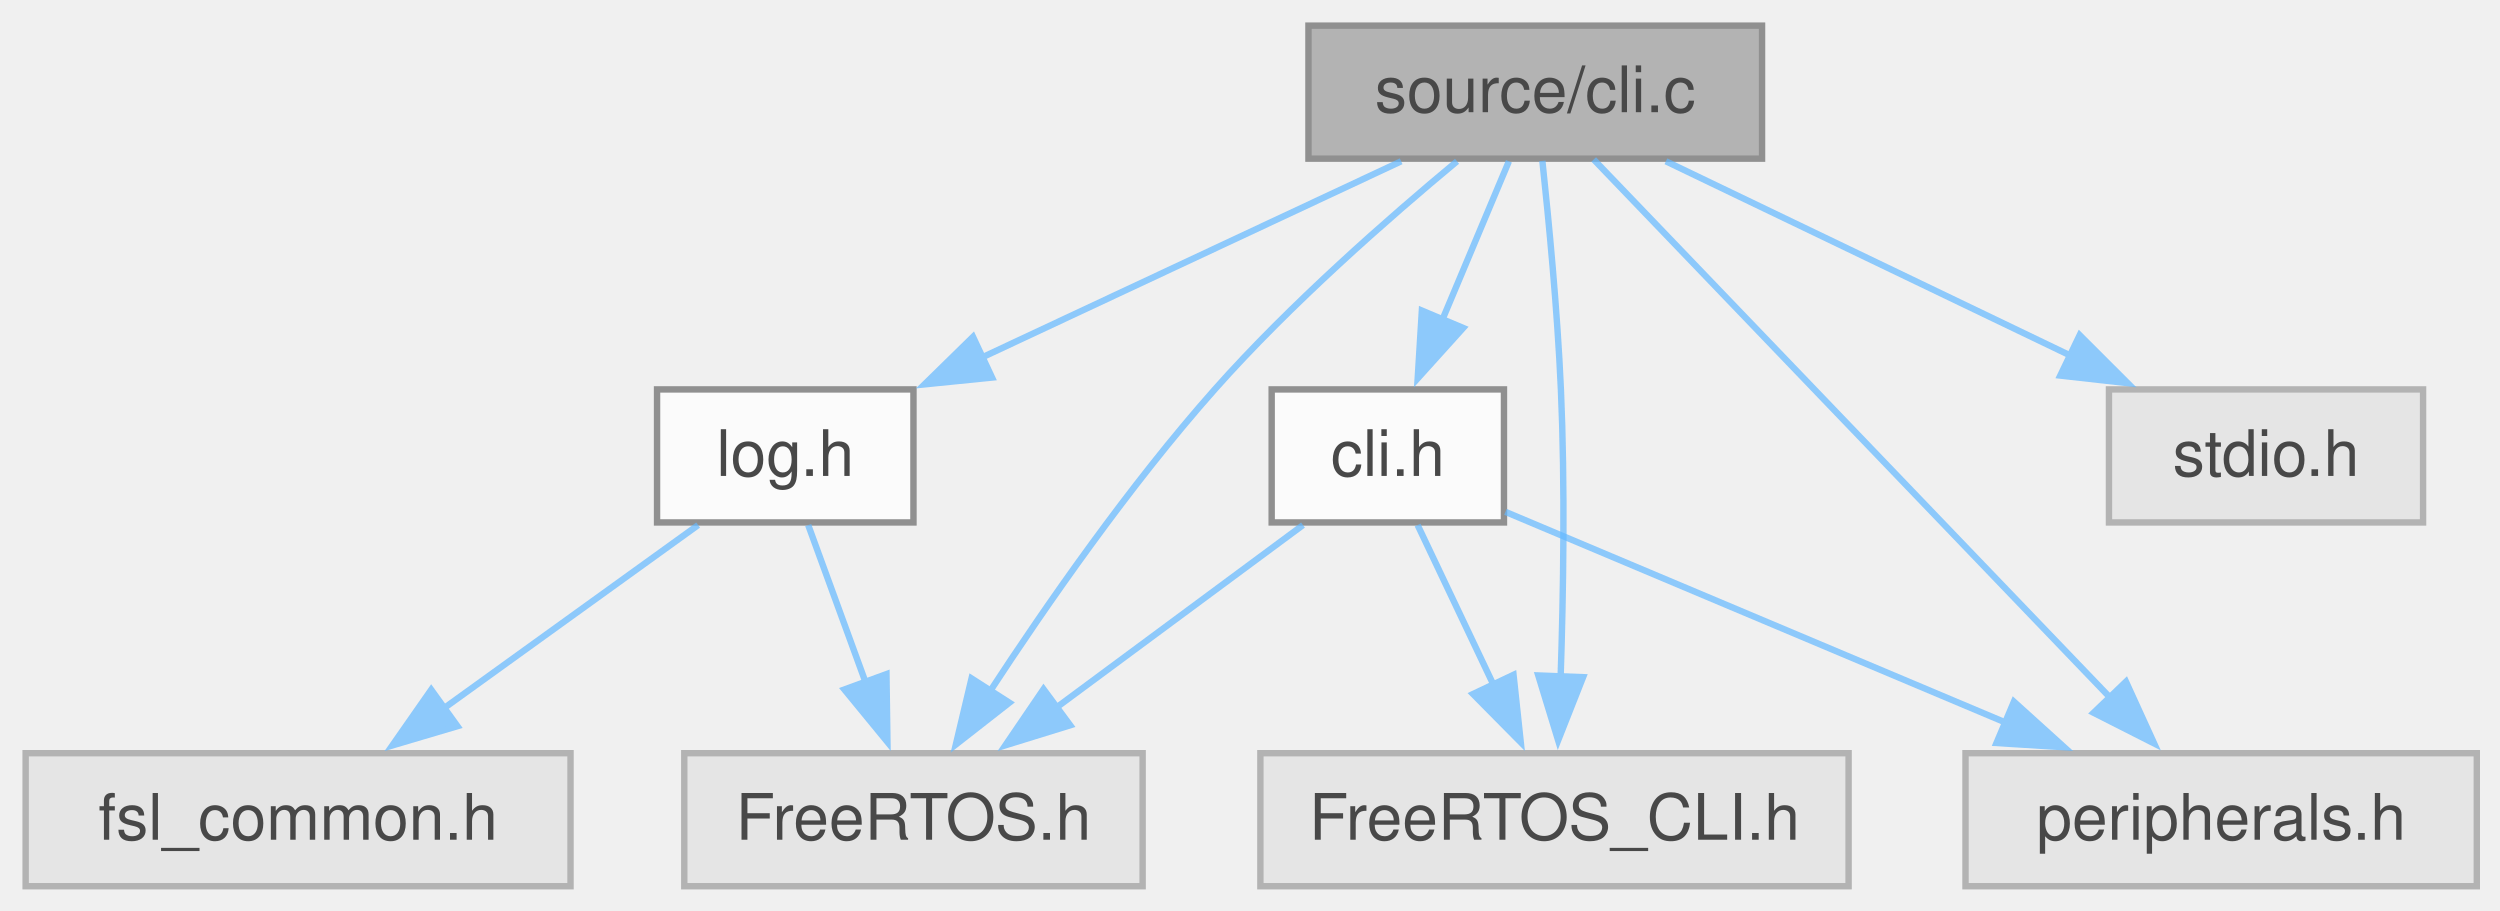
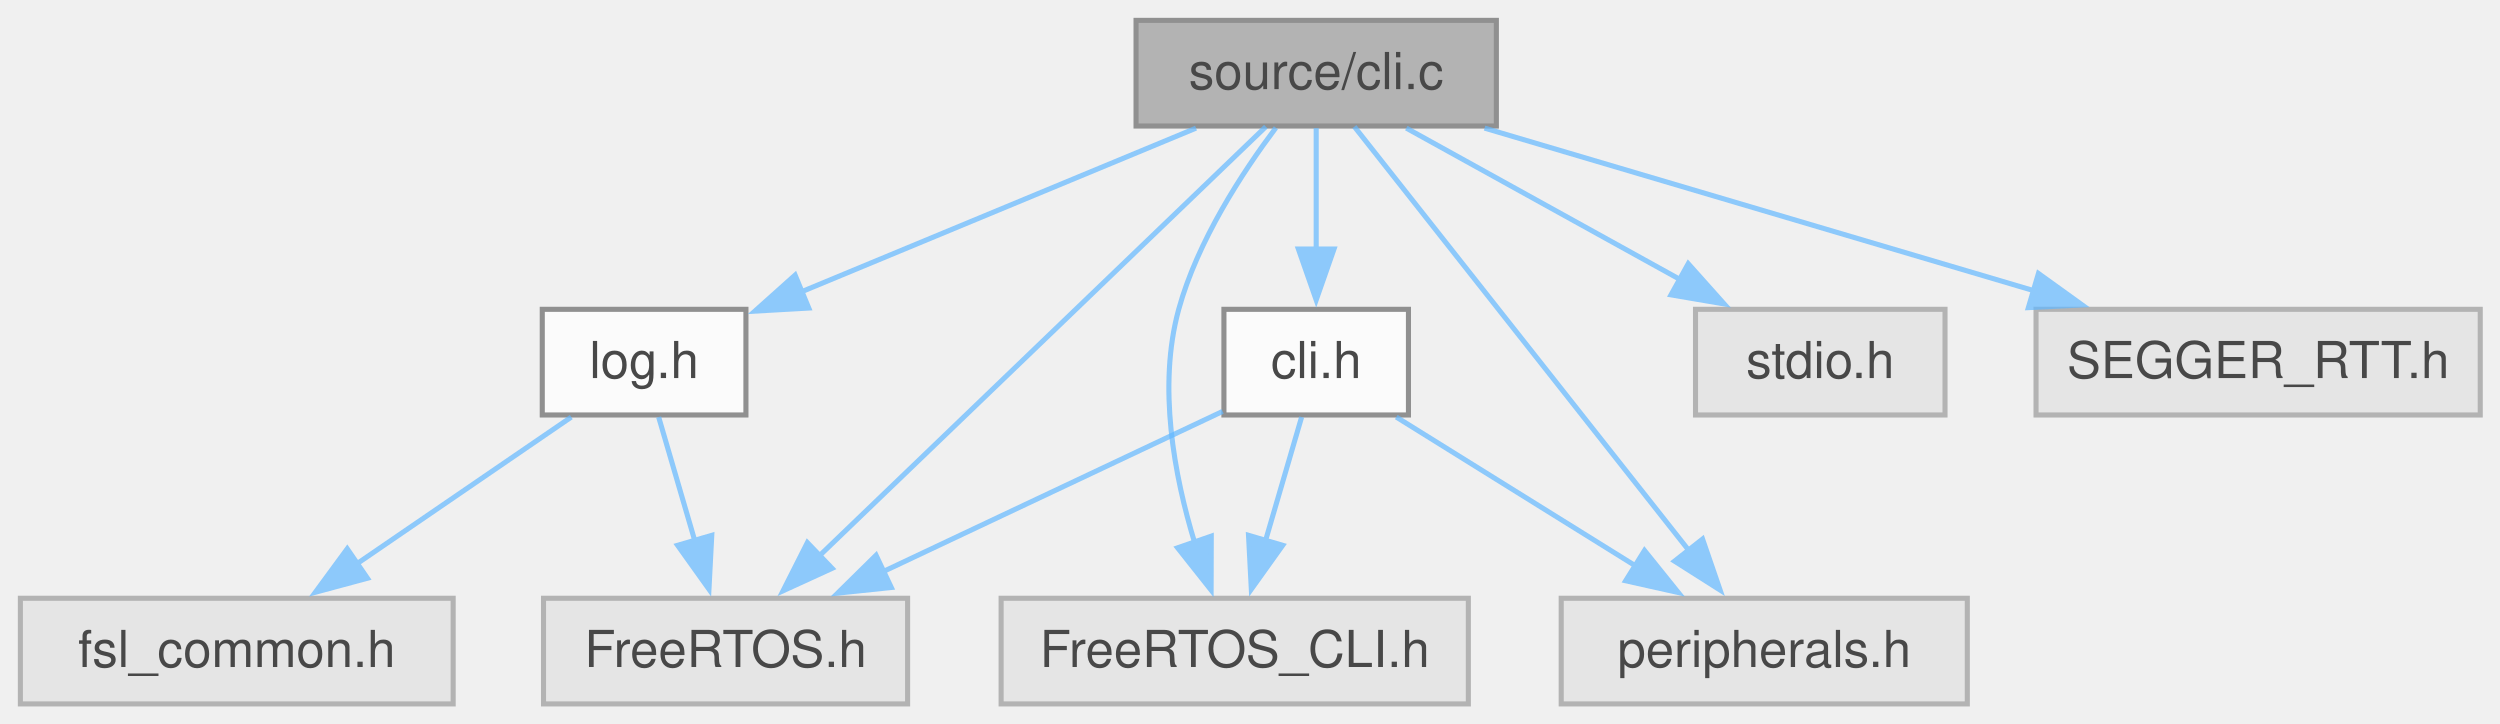
- <svg xmlns="http://www.w3.org/2000/svg" xmlns:xlink="http://www.w3.org/1999/xlink" width="390pt" height="142pt" viewBox="0.00 0.00 390.00 142.00">
+ <svg xmlns="http://www.w3.org/2000/svg" xmlns:xlink="http://www.w3.org/1999/xlink" width="491pt" height="142pt" viewBox="0.00 0.00 491.00 142.00">
  <svg id="main" version="1.1" xml:space="preserve">
    <style type="text/css">
.node, .edge {opacity: 0.7;}
.node.selected, .edge.selected {opacity: 1;}
.edge:hover path { stroke: red; }
.edge:hover polygon { stroke: red; fill: red; }
</style>
    <svg id="graph" class="graph">
      <g id="graph0" class="graph" transform="scale(1 1) rotate(0) translate(4 138.25)">
        <g id="Node000001" class="node">
          <g id="a_Node000001">
            <a xlink:title=" ">
-               <polygon fill="#999999" stroke="#666666" points="270.88,-134.25 200.12,-134.25 200.12,-113.5 270.88,-113.5 270.88,-134.25" />
-               <text xml:space="preserve" text-anchor="middle" x="235.5" y="-120.75" font-family="Helvetica,sans-Serif" font-size="10.00">source/cli.c</text>
+               <polygon fill="#999999" stroke="#666666" points="289.88,-134.25 219.12,-134.25 219.12,-113.5 289.88,-113.5 289.88,-134.25" />
+               <text xml:space="preserve" text-anchor="middle" x="254.5" y="-120.75" font-family="Helvetica,sans-Serif" font-size="10.00">source/cli.c</text>
            </a>
          </g>
        </g>
        <g id="Node000002" class="node">
          <g id="a_Node000002">
            <a xlink:href="cli_8h.html" target="_top" xlink:title=" ">
-               <polygon fill="white" stroke="#666666" points="230.62,-77.5 194.38,-77.5 194.38,-56.75 230.62,-56.75 230.62,-77.5" />
-               <text xml:space="preserve" text-anchor="middle" x="212.5" y="-64" font-family="Helvetica,sans-Serif" font-size="10.00">cli.h</text>
+               <polygon fill="white" stroke="#666666" points="272.62,-77.5 236.38,-77.5 236.38,-56.75 272.62,-56.75 272.62,-77.5" />
+               <text xml:space="preserve" text-anchor="middle" x="254.5" y="-64" font-family="Helvetica,sans-Serif" font-size="10.00">cli.h</text>
            </a>
          </g>
        </g>
        <g id="edge1_Node000001_Node000002" class="edge">
          <g id="a_edge1_Node000001_Node000002">
            <a xlink:title=" ">
-               <path fill="none" stroke="#63b8ff" d="M231.39,-113.09C228.51,-106.24 224.56,-96.84 221.02,-88.4" />
-               <polygon fill="#63b8ff" stroke="#63b8ff" points="224.26,-87.09 217.16,-79.22 217.81,-89.8 224.26,-87.09" />
+               <path fill="none" stroke="#63b8ff" d="M254.5,-113.09C254.5,-106.47 254.5,-97.47 254.5,-89.27" />
+               <polygon fill="#63b8ff" stroke="#63b8ff" points="258,-89.34 254.5,-79.34 251,-89.34 258,-89.34" />
            </a>
          </g>
        </g>
        <g id="Node000003" class="node">
          <g id="a_Node000003">
            <a xlink:title=" ">
              <polygon fill="#e0e0e0" stroke="#999999" points="174.25,-20.75 102.75,-20.75 102.75,0 174.25,0 174.25,-20.75" />
              <text xml:space="preserve" text-anchor="middle" x="138.5" y="-7.25" font-family="Helvetica,sans-Serif" font-size="10.00">FreeRTOS.h</text>
            </a>
          </g>
        </g>
        <g id="edge5_Node000001_Node000003" class="edge">
          <g id="a_edge5_Node000001_Node000003">
            <a xlink:title=" ">
-               <path fill="none" stroke="#63b8ff" d="M223.3,-113.09C212.74,-104.32 197.33,-90.83 185.5,-77.5 172.24,-62.56 159.24,-43.87 150.29,-30.18" />
-               <polygon fill="#63b8ff" stroke="#63b8ff" points="153.46,-28.63 145.11,-22.1 147.56,-32.41 153.46,-28.63" />
+               <path fill="none" stroke="#63b8ff" d="M244.61,-113.37C225.19,-94.7 181.8,-52.99 156.94,-29.1" />
+               <polygon fill="#63b8ff" stroke="#63b8ff" points="159.42,-26.63 149.79,-22.22 154.57,-31.68 159.42,-26.63" />
            </a>
          </g>
        </g>
        <g id="Node000004" class="node">
          <g id="a_Node000004">
            <a xlink:title=" ">
              <polygon fill="#e0e0e0" stroke="#999999" points="284.38,-20.75 192.62,-20.75 192.62,0 284.38,0 284.38,-20.75" />
              <text xml:space="preserve" text-anchor="middle" x="238.5" y="-7.25" font-family="Helvetica,sans-Serif" font-size="10.00">FreeRTOS_CLI.h</text>
            </a>
          </g>
        </g>
        <g id="edge6_Node000001_Node000004" class="edge">
          <g id="a_edge6_Node000001_Node000004">
            <a xlink:title=" ">
-               <path fill="none" stroke="#63b8ff" d="M236.61,-113.15C237.59,-103.98 238.96,-89.82 239.5,-77.5 240.16,-62.53 239.89,-45.64 239.46,-32.68" />
-               <polygon fill="#63b8ff" stroke="#63b8ff" points="242.96,-32.61 239.07,-22.75 235.97,-32.88 242.96,-32.61" />
+               <path fill="none" stroke="#63b8ff" d="M246.58,-113.15C240.02,-104.41 231.19,-90.93 227.5,-77.5 223.34,-62.38 226.61,-44.86 230.64,-31.65" />
+               <polygon fill="#63b8ff" stroke="#63b8ff" points="233.89,-32.95 233.86,-22.36 227.28,-30.66 233.89,-32.95" />
            </a>
          </g>
        </g>
        <g id="Node000005" class="node">
          <g id="a_Node000005">
            <a xlink:title=" ">
              <polygon fill="#e0e0e0" stroke="#999999" points="382.38,-20.75 302.62,-20.75 302.62,0 382.38,0 382.38,-20.75" />
              <text xml:space="preserve" text-anchor="middle" x="342.5" y="-7.25" font-family="Helvetica,sans-Serif" font-size="10.00">peripherals.h</text>
            </a>
          </g>
        </g>
        <g id="edge7_Node000001_Node000005" class="edge">
          <g id="a_edge7_Node000001_Node000005">
            <a xlink:title=" ">
-               <path fill="none" stroke="#63b8ff" d="M244.62,-113.37C262.46,-94.78 302.21,-53.36 325.19,-29.41" />
-               <polygon fill="#63b8ff" stroke="#63b8ff" points="327.65,-31.91 332.05,-22.27 322.6,-27.06 327.65,-31.91" />
+               <path fill="none" stroke="#63b8ff" d="M262,-113.37C276.54,-94.95 308.79,-54.09 327.76,-30.05" />
+               <polygon fill="#63b8ff" stroke="#63b8ff" points="330.38,-32.38 333.83,-22.36 324.88,-28.04 330.38,-32.38" />
            </a>
          </g>
        </g>
        <g id="Node000006" class="node">
          <g id="a_Node000006">
            <a xlink:title=" ">
-               <polygon fill="#e0e0e0" stroke="#999999" points="374,-77.5 325,-77.5 325,-56.75 374,-56.75 374,-77.5" />
-               <text xml:space="preserve" text-anchor="middle" x="349.5" y="-64" font-family="Helvetica,sans-Serif" font-size="10.00">stdio.h</text>
+               <polygon fill="#e0e0e0" stroke="#999999" points="378,-77.5 329,-77.5 329,-56.75 378,-56.75 378,-77.5" />
+               <text xml:space="preserve" text-anchor="middle" x="353.5" y="-64" font-family="Helvetica,sans-Serif" font-size="10.00">stdio.h</text>
            </a>
          </g>
        </g>
        <g id="edge8_Node000001_Node000006" class="edge">
          <g id="a_edge8_Node000001_Node000006">
            <a xlink:title=" ">
-               <path fill="none" stroke="#63b8ff" d="M255.88,-113.09C273.47,-104.64 299.13,-92.32 319.13,-82.71" />
-               <polygon fill="#63b8ff" stroke="#63b8ff" points="320.43,-85.97 327.93,-78.48 317.4,-79.66 320.43,-85.97" />
+               <path fill="none" stroke="#63b8ff" d="M272.2,-113.09C287.12,-104.83 308.73,-92.88 325.92,-83.38" />
+               <polygon fill="#63b8ff" stroke="#63b8ff" points="327.57,-86.46 334.63,-78.56 324.18,-80.34 327.57,-86.46" />
            </a>
          </g>
        </g>
        <g id="Node000007" class="node">
          <g id="a_Node000007">
            <a xlink:href="log_8h.html" target="_top" xlink:title=" ">
-               <polygon fill="white" stroke="#666666" points="138.5,-77.5 98.5,-77.5 98.5,-56.75 138.5,-56.75 138.5,-77.5" />
-               <text xml:space="preserve" text-anchor="middle" x="118.5" y="-64" font-family="Helvetica,sans-Serif" font-size="10.00">log.h</text>
+               <polygon fill="white" stroke="#666666" points="142.5,-77.5 102.5,-77.5 102.5,-56.75 142.5,-56.75 142.5,-77.5" />
+               <text xml:space="preserve" text-anchor="middle" x="122.5" y="-64" font-family="Helvetica,sans-Serif" font-size="10.00">log.h</text>
            </a>
          </g>
        </g>
        <g id="edge9_Node000001_Node000007" class="edge">
          <g id="a_edge9_Node000001_Node000007">
            <a xlink:title=" ">
-               <path fill="none" stroke="#63b8ff" d="M214.58,-113.09C196.34,-104.55 169.63,-92.05 149,-82.4" />
-               <polygon fill="#63b8ff" stroke="#63b8ff" points="150.76,-79.35 140.22,-78.29 147.79,-85.7 150.76,-79.35" />
+               <path fill="none" stroke="#63b8ff" d="M230.9,-113.09C209.26,-104.11 177.08,-90.76 153.4,-80.94" />
+               <polygon fill="#63b8ff" stroke="#63b8ff" points="154.84,-77.75 144.26,-77.15 152.16,-84.22 154.84,-77.75" />
+             </a>
+           </g>
+         </g>
+         <g id="Node000009" class="node">
+           <g id="a_Node000009">
+             <a xlink:title=" ">
+               <polygon fill="#e0e0e0" stroke="#999999" points="483.12,-77.5 395.88,-77.5 395.88,-56.75 483.12,-56.75 483.12,-77.5" />
+               <text xml:space="preserve" text-anchor="middle" x="439.5" y="-64" font-family="Helvetica,sans-Serif" font-size="10.00">SEGGER_RTT.h</text>
+             </a>
+           </g>
+         </g>
+         <g id="edge12_Node000001_Node000009" class="edge">
+           <g id="a_edge12_Node000001_Node000009">
+             <a xlink:title=" ">
+               <path fill="none" stroke="#63b8ff" d="M287.57,-113.09C317.73,-104.16 362.51,-90.91 395.65,-81.1" />
+               <polygon fill="#63b8ff" stroke="#63b8ff" points="396.35,-84.54 404.95,-78.35 394.37,-77.83 396.35,-84.54" />
            </a>
          </g>
        </g>
        <g id="edge2_Node000002_Node000003" class="edge">
          <g id="a_edge2_Node000002_Node000003">
            <a xlink:title=" ">
-               <path fill="none" stroke="#63b8ff" d="M199.27,-56.34C188.54,-48.4 173.18,-37.03 160.58,-27.71" />
-               <polygon fill="#63b8ff" stroke="#63b8ff" points="162.95,-25.11 152.83,-21.98 158.79,-30.74 162.95,-25.11" />
+               <path fill="none" stroke="#63b8ff" d="M236.12,-57.45C218.19,-48.99 190.6,-35.96 169.31,-25.92" />
+               <polygon fill="#63b8ff" stroke="#63b8ff" points="171.05,-22.87 160.51,-21.76 168.06,-29.2 171.05,-22.87" />
            </a>
          </g>
        </g>
        <g id="edge3_Node000002_Node000004" class="edge">
          <g id="a_edge3_Node000002_Node000004">
            <a xlink:title=" ">
-               <path fill="none" stroke="#63b8ff" d="M217.15,-56.34C220.44,-49.41 224.97,-39.87 229.01,-31.36" />
-               <polygon fill="#63b8ff" stroke="#63b8ff" points="232.11,-32.98 233.24,-22.45 225.79,-29.98 232.11,-32.98" />
+               <path fill="none" stroke="#63b8ff" d="M251.64,-56.34C249.66,-49.56 246.95,-40.3 244.51,-31.94" />
+               <polygon fill="#63b8ff" stroke="#63b8ff" points="247.92,-31.15 241.76,-22.53 241.21,-33.11 247.92,-31.15" />
            </a>
          </g>
        </g>
        <g id="edge4_Node000002_Node000005" class="edge">
          <g id="a_edge4_Node000002_Node000005">
            <a xlink:title=" ">
-               <path fill="none" stroke="#63b8ff" d="M230.85,-58.4C251.09,-49.87 284.09,-35.98 308.97,-25.49" />
-               <polygon fill="#63b8ff" stroke="#63b8ff" points="310.17,-28.79 318.03,-21.68 307.45,-22.34 310.17,-28.79" />
+               <path fill="none" stroke="#63b8ff" d="M270.23,-56.34C283.37,-48.16 302.34,-36.36 317.55,-26.9" />
+               <polygon fill="#63b8ff" stroke="#63b8ff" points="318.98,-30.13 325.62,-21.88 315.28,-24.19 318.98,-30.13" />
            </a>
          </g>
        </g>
        <g id="edge10_Node000007_Node000003" class="edge">
          <g id="a_edge10_Node000007_Node000003">
            <a xlink:title=" ">
-               <path fill="none" stroke="#63b8ff" d="M122.08,-56.34C124.58,-49.49 128.01,-40.09 131.09,-31.65" />
-               <polygon fill="#63b8ff" stroke="#63b8ff" points="134.29,-33.09 134.44,-22.5 127.72,-30.69 134.29,-33.09" />
+               <path fill="none" stroke="#63b8ff" d="M125.36,-56.34C127.34,-49.56 130.05,-40.3 132.49,-31.94" />
+               <polygon fill="#63b8ff" stroke="#63b8ff" points="135.79,-33.11 135.24,-22.53 129.08,-31.15 135.79,-33.11" />
            </a>
          </g>
        </g>
        <g id="Node000008" class="node">
          <g id="a_Node000008">
            <a xlink:title=" ">
              <polygon fill="#e0e0e0" stroke="#999999" points="85,-20.75 0,-20.75 0,0 85,0 85,-20.75" />
              <text xml:space="preserve" text-anchor="middle" x="42.5" y="-7.25" font-family="Helvetica,sans-Serif" font-size="10.00">fsl_common.h</text>
            </a>
          </g>
        </g>
        <g id="edge11_Node000007_Node000008" class="edge">
          <g id="a_edge11_Node000007_Node000008">
            <a xlink:title=" ">
-               <path fill="none" stroke="#63b8ff" d="M104.91,-56.34C93.89,-48.4 78.11,-37.03 65.18,-27.71" />
-               <polygon fill="#63b8ff" stroke="#63b8ff" points="67.36,-24.97 57.2,-21.96 63.27,-30.65 67.36,-24.97" />
+               <path fill="none" stroke="#63b8ff" d="M108.2,-56.34C96.48,-48.32 79.66,-36.81 65.97,-27.44" />
+               <polygon fill="#63b8ff" stroke="#63b8ff" points="68.16,-24.69 57.93,-21.93 64.2,-30.47 68.16,-24.69" />
            </a>
          </g>
        </g>
      </g>
    </svg>
  </svg>
  <style type="text/css">

[data-mouse-over-selected='false'] { opacity: 0.7; }
[data-mouse-over-selected='true']  { opacity: 1.0; }

</style>
</svg>
